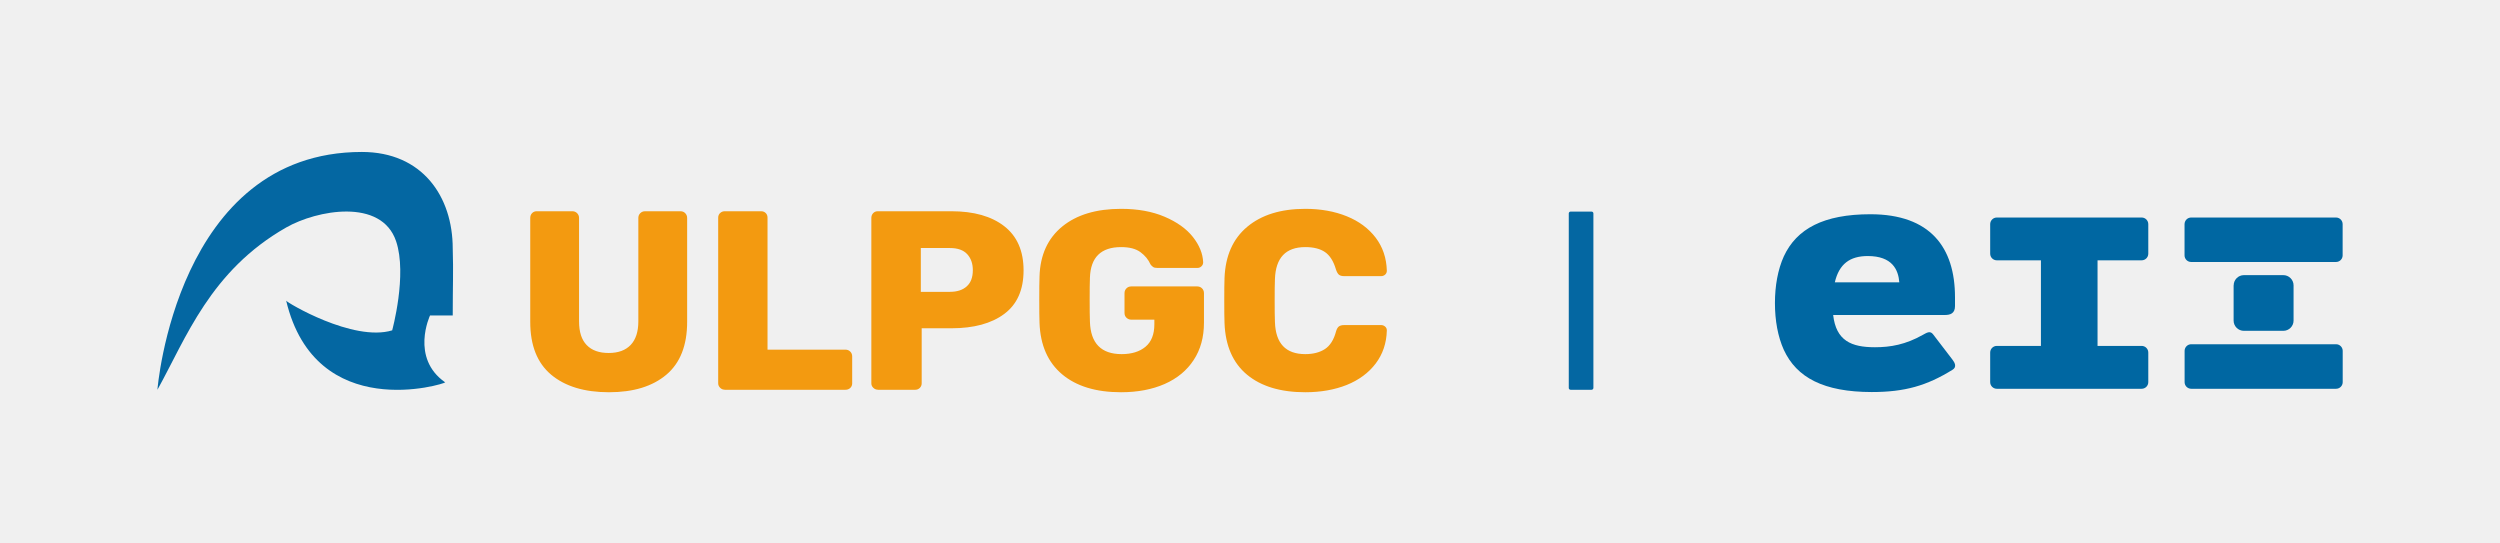
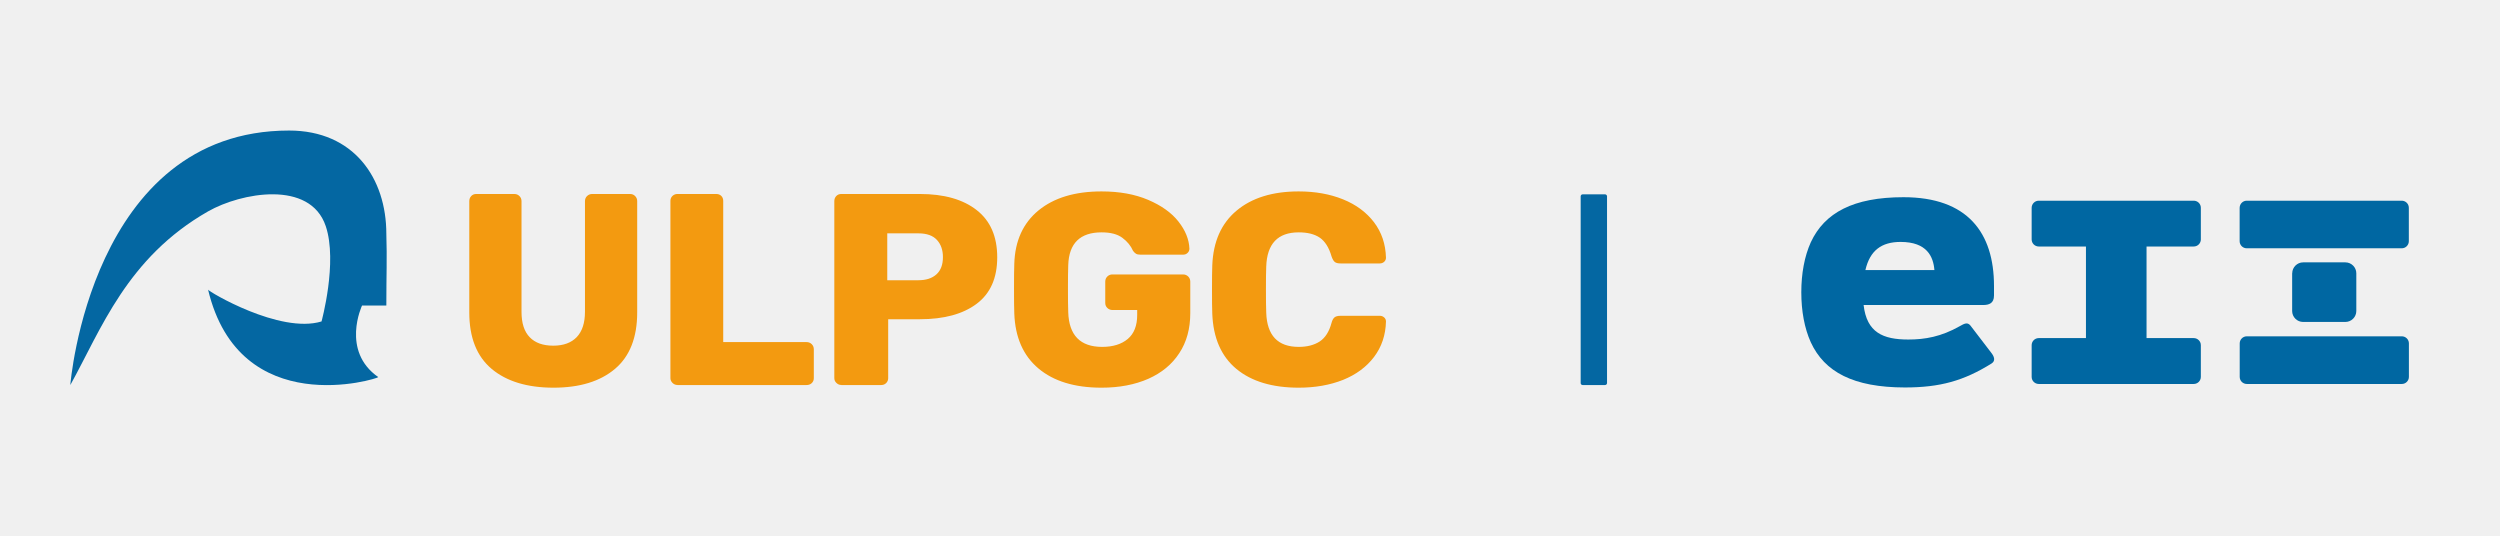
- <svg xmlns="http://www.w3.org/2000/svg" version="1.1" x="0px" y="0px" viewBox="0 0 374.45 81.24" style="enable-background:new 0 0 374.45 81.24;" xml:space="preserve">
-   <style type="text/css">
+ <svg xmlns="http://www.w3.org/2000/svg" version="1.1" x="0px" y="0px" viewBox="0 0 700 150" xml:space="preserve" id="svg89" width="700" height="150">
+   <defs id="defs93" />
+   <style type="text/css" id="style2">
	.st0{display:none;}
	.st1{display:inline;fill:none;stroke:#009FE3;stroke-width:0.216;stroke-miterlimit:22.926;}
	.st2{display:inline;fill-rule:evenodd;clip-rule:evenodd;fill:none;stroke:#009FE3;stroke-width:0.216;stroke-miterlimit:22.926;}
	.st3{display:inline;fill-rule:evenodd;clip-rule:evenodd;fill:none;stroke:#B2B2B2;stroke-width:0.216;stroke-miterlimit:22.926;}
	.st4{display:inline;fill:#DADADA;}
	.st5{display:inline;fill:none;stroke:#F59A00;stroke-width:0.216;stroke-miterlimit:22.926;}
	.st6{display:inline;fill:none;stroke:#EF7D00;stroke-width:0.216;stroke-miterlimit:22.926;}
	.st7{display:inline;}
	.st8{fill-rule:evenodd;clip-rule:evenodd;fill:#DADADA;}
	.st9{fill:none;stroke:#C6C6C6;stroke-width:0.216;stroke-miterlimit:22.926;}
	.st10{fill:none;stroke:#B2B2B2;stroke-width:0.216;stroke-miterlimit:22.926;}
	.st11{display:inline;fill:none;stroke:#C6C6C6;stroke-width:0.216;stroke-miterlimit:22.926;}
	.st12{display:inline;fill:none;stroke:#B2B2B2;stroke-width:0.216;stroke-miterlimit:22.926;}
	.st13{fill:#DADADA;}
	.st14{fill-rule:evenodd;clip-rule:evenodd;fill:#009640;}
	.st15{display:inline;fill-rule:evenodd;clip-rule:evenodd;fill:#DADADA;}
	
		.st16{display:inline;fill-rule:evenodd;clip-rule:evenodd;fill:none;stroke:#000000;stroke-width:0.217;stroke-miterlimit:22.926;}
	
		.st17{display:inline;fill-rule:evenodd;clip-rule:evenodd;fill:none;stroke:#C6C6C6;stroke-width:0.216;stroke-miterlimit:22.926;}
	
		.st18{display:inline;fill-rule:evenodd;clip-rule:evenodd;fill:none;stroke:#E30613;stroke-width:0.216;stroke-miterlimit:22.926;}
	.st19{display:inline;fill-rule:evenodd;clip-rule:evenodd;fill:#009640;}
	.st20{display:inline;fill:none;stroke:#EF7D00;stroke-width:0.217;stroke-miterlimit:22.926;}
	.st21{fill:#B3B1B1;}
	.st22{fill:none;stroke:#B3B1B1;stroke-width:0.216;stroke-miterlimit:22.926;}
	.st23{display:inline;fill:none;}
	.st24{display:inline;fill:none;stroke:#020203;stroke-width:0.216;stroke-miterlimit:22.926;}
	.st25{display:inline;fill:none;stroke:#289BD3;stroke-width:0.216;stroke-miterlimit:22.926;}
	.st26{display:inline;fill:none;stroke:#F39A10;stroke-width:0.216;stroke-miterlimit:22.926;}
	.st27{display:inline;fill:#B3B1B1;}
	.st28{display:inline;fill:none;stroke:#B3B1B1;stroke-width:0.216;stroke-miterlimit:22.926;}
	.st29{display:inline;fill:none;stroke:#E30613;stroke-width:0.216;stroke-miterlimit:22.926;}
	.st30{display:inline;fill:none;stroke:#E30613;stroke-width:0.217;stroke-miterlimit:22.926;}
	.st31{display:inline;fill:none;stroke:#C6C6C6;stroke-width:0.217;stroke-miterlimit:22.926;}
	.st32{fill-rule:evenodd;clip-rule:evenodd;fill:none;stroke:#009FE3;stroke-width:0.216;stroke-miterlimit:22.926;}
	.st33{fill-rule:evenodd;clip-rule:evenodd;fill:none;stroke:#B2B2B2;stroke-width:0.216;stroke-miterlimit:22.926;}
	.st34{fill:none;stroke:#E30613;stroke-width:0.217;stroke-miterlimit:22.926;}
	.st35{fill:none;stroke:#C6C6C6;stroke-width:0.217;stroke-miterlimit:22.926;}
	.st36{fill:#0067A2;}
	.st37{fill:#0467A2;}
	.st38{fill:#F39A10;}
	.st39{fill:#F59A00;}
	.st40{fill-rule:evenodd;clip-rule:evenodd;fill:#0067A2;}
	.st41{fill-rule:evenodd;clip-rule:evenodd;fill:#F59A00;}
	.st42{fill:#FFFFFF;}
	.st43{fill-rule:evenodd;clip-rule:evenodd;fill:#FFFFFF;}
</style>
  <g id="Capa_1" class="st0">
-     <g class="st7">
-       <path class="st21" d="M235.6,40.75c0,3.66-0.88,6.52-2.63,8.6s-4.39,3.11-7.9,3.11h-15.58c-0.28,0-0.52-0.1-0.71-0.29    c-0.19-0.19-0.29-0.43-0.29-0.72v-5.29c0-0.28,0.09-0.52,0.29-0.72c0.19-0.19,0.43-0.29,0.71-0.29h15.5    c1.55,0,2.73-0.38,3.53-1.15c0.8-0.77,1.2-1.86,1.2-3.29c0-1.43-0.4-2.52-1.18-3.29c-0.79-0.77-1.97-1.15-3.55-1.15h-15.5    c-0.28,0-0.52-0.1-0.71-0.29c-0.19-0.19-0.29-0.43-0.29-0.72v-5.33c0-0.29,0.09-0.52,0.29-0.7c0.19-0.18,0.43-0.27,0.71-0.27    h15.58c3.51,0,6.15,1.04,7.9,3.13C234.72,34.18,235.6,37.06,235.6,40.75" />
-       <line class="st22" x1="208.51" y1="0.2" x2="208.51" y2="81.22" />
-       <line class="st22" x1="235.66" y1="0.2" x2="235.66" y2="81.22" />
+     <g class="st7" id="g10">
+       <path class="st21" d="m 235.6,40.75 c 0,3.66 -0.88,6.52 -2.63,8.6 -1.75,2.08 -4.39,3.11 -7.9,3.11 h -15.58 c -0.28,0 -0.52,-0.1 -0.71,-0.29 -0.19,-0.19 -0.29,-0.43 -0.29,-0.72 v -5.29 c 0,-0.28 0.09,-0.52 0.29,-0.72 0.19,-0.19 0.43,-0.29 0.71,-0.29 h 15.5 c 1.55,0 2.73,-0.38 3.53,-1.15 0.8,-0.77 1.2,-1.86 1.2,-3.29 0,-1.43 -0.4,-2.52 -1.18,-3.29 -0.79,-0.77 -1.97,-1.15 -3.55,-1.15 h -15.5 c -0.28,0 -0.52,-0.1 -0.71,-0.29 -0.19,-0.19 -0.29,-0.43 -0.29,-0.72 v -5.33 c 0,-0.29 0.09,-0.52 0.29,-0.7 0.19,-0.18 0.43,-0.27 0.71,-0.27 h 15.58 c 3.51,0 6.15,1.04 7.9,3.13 1.75,2.09 2.63,4.97 2.63,8.66" id="path4" />
+       <line class="st22" x1="208.51" y1="0.2" x2="208.51" y2="81.22" id="line6" />
+       <line class="st22" x1="235.66" y1="0.2" x2="235.66" y2="81.22" id="line8" />
    </g>
-     <rect x="0.38" class="st23" width="705.84" height="81.13" />
-     <rect x="0.38" class="st24" width="705.76" height="81.13" />
-     <line class="st25" x1="0.45" y1="58.43" x2="706.14" y2="58.43" />
-     <line class="st26" x1="0.43" y1="0.1" x2="405.13" y2="0.1" />
-     <path class="st27" d="M67.85,42.11c0-1.45,0.38-2.57,1.12-3.37c0.75-0.8,1.89-1.2,3.41-1.2h6.63c0.12,0,0.22,0.04,0.29,0.1   c0.08,0.07,0.11,0.16,0.11,0.28v1.47c0,0.12-0.04,0.21-0.11,0.29c-0.08,0.07-0.17,0.11-0.29,0.11h-6.63c-0.86,0-1.5,0.2-1.94,0.6   c-0.43,0.4-0.65,0.97-0.65,1.7c0,0.74,0.22,1.3,0.65,1.7c0.43,0.4,1.08,0.6,1.94,0.6h6.63c0.12,0,0.22,0.04,0.29,0.11   c0.08,0.08,0.11,0.17,0.11,0.29v1.47c0,0.12-0.04,0.21-0.11,0.28c-0.08,0.07-0.17,0.1-0.29,0.1h-6.63c-1.52,0-2.66-0.4-3.41-1.19   C68.23,44.66,67.85,43.55,67.85,42.11" />
-     <path class="st27" d="M57.72,11.41c-1.48,0-2.62-0.37-3.44-1.1c-0.82-0.74-1.22-1.85-1.22-3.34V0.46c0-0.12,0.04-0.21,0.11-0.29   c0.07-0.07,0.17-0.11,0.28-0.11h1.5c0.12,0,0.22,0.04,0.29,0.11c0.08,0.08,0.12,0.17,0.12,0.29v6.51c0,0.84,0.2,1.48,0.61,1.9   c0.41,0.43,0.99,0.64,1.74,0.64c0.75,0,1.33-0.21,1.74-0.64c0.41-0.43,0.61-1.06,0.61-1.9V0.46c0-0.12,0.04-0.21,0.11-0.29   c0.08-0.07,0.17-0.11,0.29-0.11h1.5c0.12,0,0.21,0.04,0.28,0.11c0.07,0.08,0.11,0.17,0.11,0.29v6.51c0,1.49-0.4,2.61-1.21,3.34   C60.33,11.04,59.19,11.41,57.72,11.41" />
-     <path class="st27" d="M57.69,11.41c1.48,0,2.62,0.37,3.44,1.1c0.82,0.74,1.22,1.85,1.22,3.34v6.51c0,0.12-0.03,0.21-0.11,0.29   c-0.07,0.07-0.17,0.11-0.28,0.11h-1.5c-0.12,0-0.22-0.04-0.29-0.11c-0.08-0.08-0.11-0.17-0.11-0.29v-6.51c0-0.84-0.2-1.48-0.61-1.9   c-0.41-0.43-0.99-0.64-1.74-0.64s-1.33,0.21-1.74,0.64c-0.41,0.43-0.61,1.06-0.61,1.9v6.51c0,0.12-0.04,0.21-0.11,0.29   c-0.08,0.07-0.17,0.11-0.29,0.11h-1.5c-0.12,0-0.22-0.04-0.29-0.11c-0.07-0.08-0.11-0.17-0.11-0.29v-6.51   c0-1.49,0.4-2.61,1.21-3.34C55.09,11.78,56.23,11.41,57.69,11.41" />
-     <line class="st28" x1="79.38" y1="0.06" x2="79.38" y2="81.08" />
-     <path class="st27" d="M12,42.11c0-1.45,0.37-2.57,1.12-3.37c0.75-0.8,1.89-1.2,3.41-1.2h6.63c0.12,0,0.22,0.04,0.29,0.1   c0.08,0.07,0.11,0.16,0.11,0.28v1.47c0,0.12-0.04,0.21-0.11,0.29c-0.07,0.07-0.17,0.11-0.29,0.11h-6.63c-0.86,0-1.51,0.2-1.94,0.6   c-0.44,0.4-0.65,0.97-0.65,1.7c0,0.74,0.22,1.3,0.65,1.7c0.43,0.4,1.08,0.6,1.94,0.6h6.63c0.12,0,0.22,0.04,0.29,0.11   c0.08,0.08,0.11,0.17,0.11,0.29v1.47c0,0.12-0.04,0.21-0.11,0.28c-0.07,0.07-0.17,0.1-0.29,0.1h-6.63c-1.52,0-2.66-0.4-3.41-1.19   C12.38,44.66,12,43.55,12,42.11" />
-     <path class="st27" d="M12.01,42.11c0-1.45-0.38-2.57-1.12-3.37c-0.75-0.8-1.89-1.2-3.41-1.2H0.84c-0.12,0-0.22,0.04-0.29,0.1   c-0.08,0.07-0.11,0.16-0.11,0.28v1.47c0,0.12,0.04,0.21,0.11,0.29c0.08,0.07,0.17,0.11,0.29,0.11h6.63c0.86,0,1.51,0.2,1.94,0.6   c0.43,0.4,0.65,0.97,0.65,1.7c0,0.74-0.22,1.3-0.65,1.7c-0.43,0.4-1.08,0.6-1.94,0.6H0.84c-0.12,0-0.22,0.04-0.29,0.11   c-0.08,0.08-0.11,0.17-0.11,0.29v1.47c0,0.12,0.04,0.21,0.11,0.28c0.08,0.07,0.17,0.1,0.29,0.1h6.63c1.52,0,2.66-0.4,3.41-1.19   C11.63,44.66,12.01,43.55,12.01,42.11" />
-     <path class="st27" d="M57.72,69.73c-1.48,0-2.62,0.37-3.44,1.1c-0.82,0.74-1.22,1.85-1.22,3.34v6.51c0,0.12,0.04,0.21,0.11,0.29   c0.07,0.07,0.17,0.11,0.28,0.11h1.5c0.12,0,0.22-0.04,0.29-0.11c0.08-0.08,0.12-0.17,0.12-0.29v-6.51c0-0.84,0.2-1.48,0.61-1.9   c0.41-0.43,0.99-0.64,1.74-0.64c0.75,0,1.33,0.21,1.74,0.64c0.41,0.43,0.61,1.06,0.61,1.9v6.51c0,0.12,0.04,0.21,0.11,0.29   c0.08,0.07,0.17,0.11,0.29,0.11h1.5c0.12,0,0.21-0.04,0.28-0.11c0.07-0.08,0.11-0.17,0.11-0.29v-6.51c0-1.49-0.4-2.61-1.21-3.34   C60.33,70.1,59.19,69.73,57.72,69.73" />
-     <path class="st27" d="M57.69,69.73c1.48,0,2.62-0.37,3.44-1.1c0.82-0.74,1.22-1.85,1.22-3.34v-6.51c0-0.12-0.03-0.21-0.11-0.29   c-0.07-0.07-0.17-0.11-0.28-0.11h-1.5c-0.12,0-0.22,0.04-0.29,0.11c-0.08,0.08-0.11,0.17-0.11,0.29v6.51c0,0.84-0.2,1.48-0.61,1.9   c-0.41,0.43-0.99,0.64-1.74,0.64s-1.33-0.21-1.74-0.64c-0.41-0.43-0.61-1.06-0.61-1.9v-6.51c0-0.12-0.04-0.21-0.11-0.29   c-0.08-0.07-0.17-0.11-0.29-0.11h-1.5c-0.12,0-0.22,0.04-0.29,0.11c-0.07,0.08-0.11,0.17-0.11,0.29v6.51c0,1.49,0.4,2.61,1.21,3.34   C55.09,69.36,56.23,69.73,57.69,69.73" />
-     <line class="st25" x1="0.45" y1="22.8" x2="706.14" y2="22.8" />
-     <line class="st25" x1="-0.43" y1="42.36" x2="705.25" y2="42.36" />
-     <line class="st25" x1="0.01" y1="47.73" x2="705.7" y2="47.73" />
-     <line class="st26" x1="0.45" y1="31.73" x2="706.14" y2="31.73" />
-     <g class="st7">
-       <line class="st22" x1="350.83" y1="0.16" x2="350.83" y2="81.18" />
-       <path class="st22" d="M362.45,0.22v81.02 M374.02,0.22v81.02" />
-       <path class="st21" d="M362.45,43.1c0-1.45,0.38-2.57,1.12-3.37c0.75-0.8,1.88-1.2,3.4-1.2h6.63c0.12,0,0.22,0.04,0.29,0.1    c0.08,0.07,0.11,0.16,0.11,0.28v1.47c0,0.12-0.04,0.21-0.11,0.29c-0.08,0.07-0.17,0.11-0.29,0.11h-6.63c-0.86,0-1.51,0.2-1.94,0.6    c-0.44,0.4-0.65,0.97-0.65,1.7c0,0.74,0.22,1.3,0.65,1.7c0.43,0.4,1.08,0.6,1.94,0.6h6.63c0.12,0,0.22,0.04,0.29,0.11    c0.08,0.08,0.11,0.17,0.11,0.29v1.47c0,0.12-0.04,0.21-0.11,0.28c-0.08,0.07-0.17,0.1-0.29,0.1h-6.63c-1.52,0-2.65-0.4-3.4-1.19    C362.82,45.65,362.45,44.54,362.45,43.1" />
-       <path class="st21" d="M362.41,43.08c0-1.45-0.38-2.57-1.12-3.37c-0.75-0.8-1.88-1.2-3.4-1.2h-6.63c-0.12,0-0.22,0.04-0.29,0.1    c-0.08,0.07-0.11,0.16-0.11,0.28v1.47c0,0.12,0.04,0.21,0.11,0.29c0.08,0.07,0.17,0.11,0.29,0.11h6.63c0.86,0,1.51,0.2,1.94,0.6    c0.44,0.4,0.65,0.97,0.65,1.7c0,0.74-0.22,1.3-0.65,1.7c-0.43,0.4-1.08,0.6-1.94,0.6h-6.63c-0.12,0-0.22,0.04-0.29,0.11    c-0.08,0.08-0.11,0.17-0.11,0.29v1.47c0,0.12,0.04,0.21,0.11,0.28c0.08,0.07,0.17,0.1,0.29,0.1h6.63c1.52,0,2.65-0.4,3.4-1.19    C362.03,45.64,362.41,44.52,362.41,43.08" />
+     <rect x="0.38" class="st23" width="705.84" height="81.13" id="rect12" y="0" />
+     <rect x="0.38" class="st24" width="705.76" height="81.13" id="rect14" y="0" />
+     <line class="st25" x1="0.45" y1="58.43" x2="706.14" y2="58.43" id="line16" />
+     <line class="st26" x1="0.43" y1="0.1" x2="405.13" y2="0.1" id="line18" />
+     <path class="st27" d="m 67.85,42.11 c 0,-1.45 0.38,-2.57 1.12,-3.37 0.75,-0.8 1.89,-1.2 3.41,-1.2 h 6.63 c 0.12,0 0.22,0.04 0.29,0.1 0.08,0.07 0.11,0.16 0.11,0.28 v 1.47 c 0,0.12 -0.04,0.21 -0.11,0.29 -0.08,0.07 -0.17,0.11 -0.29,0.11 h -6.63 c -0.86,0 -1.5,0.2 -1.94,0.6 -0.43,0.4 -0.65,0.97 -0.65,1.7 0,0.74 0.22,1.3 0.65,1.7 0.43,0.4 1.08,0.6 1.94,0.6 h 6.63 c 0.12,0 0.22,0.04 0.29,0.11 0.08,0.08 0.11,0.17 0.11,0.29 v 1.47 c 0,0.12 -0.04,0.21 -0.11,0.28 -0.08,0.07 -0.17,0.1 -0.29,0.1 h -6.63 c -1.52,0 -2.66,-0.4 -3.41,-1.19 -0.74,-0.79 -1.12,-1.9 -1.12,-3.34" id="path20" />
+     <path class="st27" d="m 57.72,11.41 c -1.48,0 -2.62,-0.37 -3.44,-1.1 C 53.46,9.57 53.06,8.46 53.06,6.97 V 0.46 c 0,-0.12 0.04,-0.21 0.11,-0.29 0.07,-0.07 0.17,-0.11 0.28,-0.11 h 1.5 c 0.12,0 0.22,0.04 0.29,0.11 0.08,0.08 0.12,0.17 0.12,0.29 v 6.51 c 0,0.84 0.2,1.48 0.61,1.9 0.41,0.43 0.99,0.64 1.74,0.64 0.75,0 1.33,-0.21 1.74,-0.64 0.41,-0.43 0.61,-1.06 0.61,-1.9 V 0.46 c 0,-0.12 0.04,-0.21 0.11,-0.29 0.08,-0.07 0.17,-0.11 0.29,-0.11 h 1.5 c 0.12,0 0.21,0.04 0.28,0.11 0.07,0.08 0.11,0.17 0.11,0.29 v 6.51 c 0,1.49 -0.4,2.61 -1.21,3.34 -0.81,0.73 -1.95,1.1 -3.42,1.1" id="path22" />
+     <path class="st27" d="m 57.69,11.41 c 1.48,0 2.62,0.37 3.44,1.1 0.82,0.74 1.22,1.85 1.22,3.34 v 6.51 c 0,0.12 -0.03,0.21 -0.11,0.29 -0.07,0.07 -0.17,0.11 -0.28,0.11 h -1.5 c -0.12,0 -0.22,-0.04 -0.29,-0.11 -0.08,-0.08 -0.11,-0.17 -0.11,-0.29 v -6.51 c 0,-0.84 -0.2,-1.48 -0.61,-1.9 -0.41,-0.43 -0.99,-0.64 -1.74,-0.64 -0.75,0 -1.33,0.21 -1.74,0.64 -0.41,0.43 -0.61,1.06 -0.61,1.9 v 6.51 c 0,0.12 -0.04,0.21 -0.11,0.29 -0.08,0.07 -0.17,0.11 -0.29,0.11 h -1.5 c -0.12,0 -0.22,-0.04 -0.29,-0.11 -0.07,-0.08 -0.11,-0.17 -0.11,-0.29 v -6.51 c 0,-1.49 0.4,-2.61 1.21,-3.34 0.82,-0.73 1.96,-1.1 3.42,-1.1" id="path24" />
+     <line class="st28" x1="79.38" y1="0.06" x2="79.38" y2="81.08" id="line26" />
+     <path class="st27" d="m 12,42.11 c 0,-1.45 0.37,-2.57 1.12,-3.37 0.75,-0.8 1.89,-1.2 3.41,-1.2 h 6.63 c 0.12,0 0.22,0.04 0.29,0.1 0.08,0.07 0.11,0.16 0.11,0.28 v 1.47 c 0,0.12 -0.04,0.21 -0.11,0.29 -0.07,0.07 -0.17,0.11 -0.29,0.11 h -6.63 c -0.86,0 -1.51,0.2 -1.94,0.6 -0.44,0.4 -0.65,0.97 -0.65,1.7 0,0.74 0.22,1.3 0.65,1.7 0.43,0.4 1.08,0.6 1.94,0.6 h 6.63 c 0.12,0 0.22,0.04 0.29,0.11 0.08,0.08 0.11,0.17 0.11,0.29 v 1.47 c 0,0.12 -0.04,0.21 -0.11,0.28 -0.07,0.07 -0.17,0.1 -0.29,0.1 h -6.63 c -1.52,0 -2.66,-0.4 -3.41,-1.19 C 12.38,44.66 12,43.55 12,42.11" id="path28" />
+     <path class="st27" d="m 12.01,42.11 c 0,-1.45 -0.38,-2.57 -1.12,-3.37 C 10.14,37.94 9,37.54 7.48,37.54 H 0.84 c -0.12,0 -0.22,0.04 -0.29,0.1 -0.08,0.07 -0.11,0.16 -0.11,0.28 v 1.47 c 0,0.12 0.04,0.21 0.11,0.29 0.08,0.07 0.17,0.11 0.29,0.11 h 6.63 c 0.86,0 1.51,0.2 1.94,0.6 0.43,0.4 0.65,0.97 0.65,1.7 0,0.74 -0.22,1.3 -0.65,1.7 -0.43,0.4 -1.08,0.6 -1.94,0.6 H 0.84 c -0.12,0 -0.22,0.04 -0.29,0.11 -0.08,0.08 -0.11,0.17 -0.11,0.29 v 1.47 c 0,0.12 0.04,0.21 0.11,0.28 0.08,0.07 0.17,0.1 0.29,0.1 h 6.63 c 1.52,0 2.66,-0.4 3.41,-1.19 0.75,-0.79 1.13,-1.9 1.13,-3.34" id="path30" />
+     <path class="st27" d="m 57.72,69.73 c -1.48,0 -2.62,0.37 -3.44,1.1 -0.82,0.74 -1.22,1.85 -1.22,3.34 v 6.51 c 0,0.12 0.04,0.21 0.11,0.29 0.07,0.07 0.17,0.11 0.28,0.11 h 1.5 c 0.12,0 0.22,-0.04 0.29,-0.11 0.08,-0.08 0.12,-0.17 0.12,-0.29 v -6.51 c 0,-0.84 0.2,-1.48 0.61,-1.9 0.41,-0.43 0.99,-0.64 1.74,-0.64 0.75,0 1.33,0.21 1.74,0.64 0.41,0.43 0.61,1.06 0.61,1.9 v 6.51 c 0,0.12 0.04,0.21 0.11,0.29 0.08,0.07 0.17,0.11 0.29,0.11 h 1.5 c 0.12,0 0.21,-0.04 0.28,-0.11 0.07,-0.08 0.11,-0.17 0.11,-0.29 v -6.51 c 0,-1.49 -0.4,-2.61 -1.21,-3.34 -0.81,-0.73 -1.95,-1.1 -3.42,-1.1" id="path32" />
+     <path class="st27" d="m 57.69,69.73 c 1.48,0 2.62,-0.37 3.44,-1.1 0.82,-0.74 1.22,-1.85 1.22,-3.34 v -6.51 c 0,-0.12 -0.03,-0.21 -0.11,-0.29 -0.07,-0.07 -0.17,-0.11 -0.28,-0.11 h -1.5 c -0.12,0 -0.22,0.04 -0.29,0.11 -0.08,0.08 -0.11,0.17 -0.11,0.29 v 6.51 c 0,0.84 -0.2,1.48 -0.61,1.9 -0.41,0.43 -0.99,0.64 -1.74,0.64 -0.75,0 -1.33,-0.21 -1.74,-0.64 -0.41,-0.43 -0.61,-1.06 -0.61,-1.9 v -6.51 c 0,-0.12 -0.04,-0.21 -0.11,-0.29 -0.08,-0.07 -0.17,-0.11 -0.29,-0.11 h -1.5 c -0.12,0 -0.22,0.04 -0.29,0.11 -0.07,0.08 -0.11,0.17 -0.11,0.29 v 6.51 c 0,1.49 0.4,2.61 1.21,3.34 0.82,0.73 1.96,1.1 3.42,1.1" id="path34" />
+     <line class="st25" x1="0.45" y1="22.8" x2="706.14" y2="22.8" id="line36" />
+     <line class="st25" x1="-0.43" y1="42.36" x2="705.25" y2="42.36" id="line38" />
+     <line class="st25" x1="0.01" y1="47.73" x2="705.7" y2="47.73" id="line40" />
+     <line class="st26" x1="0.45" y1="31.73" x2="706.14" y2="31.73" id="line42" />
+     <g class="st7" id="g52">
+       <line class="st22" x1="350.83" y1="0.16" x2="350.83" y2="81.18" id="line44" />
+       <path class="st22" d="M 362.45,0.22 V 81.24 M 374.02,0.22 v 81.02" id="path46" />
+       <path class="st21" d="m 362.45,43.1 c 0,-1.45 0.38,-2.57 1.12,-3.37 0.75,-0.8 1.88,-1.2 3.4,-1.2 h 6.63 c 0.12,0 0.22,0.04 0.29,0.1 0.08,0.07 0.11,0.16 0.11,0.28 v 1.47 c 0,0.12 -0.04,0.21 -0.11,0.29 -0.08,0.07 -0.17,0.11 -0.29,0.11 h -6.63 c -0.86,0 -1.51,0.2 -1.94,0.6 -0.44,0.4 -0.65,0.97 -0.65,1.7 0,0.74 0.22,1.3 0.65,1.7 0.43,0.4 1.08,0.6 1.94,0.6 h 6.63 c 0.12,0 0.22,0.04 0.29,0.11 0.08,0.08 0.11,0.17 0.11,0.29 v 1.47 c 0,0.12 -0.04,0.21 -0.11,0.28 -0.08,0.07 -0.17,0.1 -0.29,0.1 h -6.63 c -1.52,0 -2.65,-0.4 -3.4,-1.19 -0.75,-0.79 -1.12,-1.9 -1.12,-3.34" id="path48" />
+       <path class="st21" d="m 362.41,43.08 c 0,-1.45 -0.38,-2.57 -1.12,-3.37 -0.75,-0.8 -1.88,-1.2 -3.4,-1.2 h -6.63 c -0.12,0 -0.22,0.04 -0.29,0.1 -0.08,0.07 -0.11,0.16 -0.11,0.28 v 1.47 c 0,0.12 0.04,0.21 0.11,0.29 0.08,0.07 0.17,0.11 0.29,0.11 h 6.63 c 0.86,0 1.51,0.2 1.94,0.6 0.44,0.4 0.65,0.97 0.65,1.7 0,0.74 -0.22,1.3 -0.65,1.7 -0.43,0.4 -1.08,0.6 -1.94,0.6 h -6.63 c -0.12,0 -0.22,0.04 -0.29,0.11 -0.08,0.08 -0.11,0.17 -0.11,0.29 v 1.47 c 0,0.12 0.04,0.21 0.11,0.28 0.08,0.07 0.17,0.1 0.29,0.1 h 6.63 c 1.52,0 2.65,-0.4 3.4,-1.19 0.74,-0.78 1.12,-1.9 1.12,-3.34" id="path50" />
    </g>
-     <g class="st7">
-       <path class="st21" d="M265.78,40.77c0,3.66-0.88,6.52-2.63,8.6s-4.39,3.11-7.9,3.11h-15.58c-0.28,0-0.52-0.1-0.71-0.29    c-0.19-0.19-0.29-0.43-0.29-0.72v-5.29c0-0.28,0.09-0.52,0.29-0.72c0.19-0.19,0.43-0.29,0.71-0.29h15.5    c1.55,0,2.73-0.38,3.53-1.15c0.8-0.77,1.2-1.86,1.2-3.29c0-1.43-0.4-2.52-1.18-3.29c-0.79-0.77-1.97-1.15-3.55-1.15h-15.5    c-0.28,0-0.52-0.1-0.71-0.29c-0.19-0.19-0.29-0.43-0.29-0.72v-5.33c0-0.29,0.09-0.52,0.29-0.7c0.19-0.18,0.43-0.27,0.71-0.27    h15.58c3.51,0,6.15,1.04,7.9,3.13C264.9,34.21,265.78,37.09,265.78,40.77" />
-       <line class="st22" x1="238.68" y1="0.23" x2="238.68" y2="81.24" />
-       <line class="st22" x1="265.83" y1="0.23" x2="265.83" y2="81.24" />
+     <g class="st7" id="g60">
+       <path class="st21" d="m 265.78,40.77 c 0,3.66 -0.88,6.52 -2.63,8.6 -1.75,2.08 -4.39,3.11 -7.9,3.11 h -15.58 c -0.28,0 -0.52,-0.1 -0.71,-0.29 -0.19,-0.19 -0.29,-0.43 -0.29,-0.72 v -5.29 c 0,-0.28 0.09,-0.52 0.29,-0.72 0.19,-0.19 0.43,-0.29 0.71,-0.29 h 15.5 c 1.55,0 2.73,-0.38 3.53,-1.15 0.8,-0.77 1.2,-1.86 1.2,-3.29 0,-1.43 -0.4,-2.52 -1.18,-3.29 -0.79,-0.77 -1.97,-1.15 -3.55,-1.15 h -15.5 c -0.28,0 -0.52,-0.1 -0.71,-0.29 -0.19,-0.19 -0.29,-0.43 -0.29,-0.72 v -5.33 c 0,-0.29 0.09,-0.52 0.29,-0.7 0.19,-0.18 0.43,-0.27 0.71,-0.27 h 15.58 c 3.51,0 6.15,1.04 7.9,3.13 1.75,2.1 2.63,4.98 2.63,8.66" id="path54" />
+       <line class="st22" x1="238.68" y1="0.23" x2="238.68" y2="81.24" id="line56" />
+       <line class="st22" x1="265.83" y1="0.23" x2="265.83" y2="81.24" id="line58" />
    </g>
-     <line class="st26" x1="131.38" y1="0.1" x2="536.08" y2="0.1" />
-     <line class="st6" x1="242.54" y1="0.01" x2="396.06" y2="-0.06" />
-     <line class="st6" x1="130.9" y1="0.07" x2="205" y2="0.34" />
+     <line class="st26" x1="131.38" y1="0.1" x2="536.08" y2="0.1" id="line62" />
+     <line class="st6" x1="242.54" y1="0.01" x2="396.06" y2="-0.06" id="line64" />
+     <line class="st6" x1="130.9" y1="0.07" x2="205" y2="0.34" id="line66" />
  </g>
  <g id="Capa_5">
</g>
-   <g id="Capa_2">
-     <path class="st37" d="M54.2,22.76c9.07,0,13.61,6.68,13.61,14.47c0.11,3.55,0,5.58,0,10.02h-3.4c0,0-2.99,6.35,2.27,10.02   c0,0.22-19.4,6.28-23.82-12.24c0,0.22,10.03,6.23,15.88,4.45c0,0,2.28-8.31,0.59-13.34c-2.19-6.51-11.88-4.68-16.46-2.07   c-11.38,6.49-14.99,16.56-19.29,24.31C23.57,58.38,26.4,22.76,54.2,22.76" />
-     <path class="st38" d="M195.51,58.75c-3.71,0-6.62-0.88-8.73-2.63s-3.24-4.33-3.37-7.71c-0.03-0.69-0.04-1.81-0.04-3.36   c0-1.58,0.01-2.72,0.04-3.43c0.13-3.31,1.26-5.86,3.4-7.65c2.14-1.79,5.04-2.69,8.69-2.69c2.31,0,4.38,0.37,6.21,1.11   c1.83,0.74,3.27,1.81,4.34,3.21c1.06,1.4,1.62,3.05,1.67,4.96c0,0.23-0.09,0.42-0.25,0.57c-0.17,0.15-0.37,0.23-0.6,0.23h-5.52   c-0.36,0-0.63-0.07-0.8-0.21c-0.17-0.14-0.32-0.4-0.45-0.78c-0.36-1.25-0.92-2.12-1.65-2.62c-0.74-0.5-1.72-0.74-2.94-0.74   c-2.93,0-4.45,1.6-4.55,4.81c-0.03,0.69-0.04,1.74-0.04,3.17c0,1.42,0.01,2.51,0.04,3.24c0.1,3.21,1.62,4.81,4.55,4.81   c1.19,0,2.17-0.26,2.94-0.76c0.77-0.51,1.32-1.37,1.65-2.6c0.1-0.38,0.25-0.64,0.43-0.78c0.18-0.14,0.45-0.21,0.82-0.21h5.52   c0.23,0,0.43,0.08,0.6,0.23c0.17,0.15,0.25,0.34,0.25,0.57c-0.05,1.91-0.61,3.56-1.67,4.96c-1.06,1.4-2.51,2.47-4.34,3.21   C199.89,58.38,197.82,58.75,195.51,58.75 M167.91,58.75c-3.76,0-6.7-0.9-8.83-2.69c-2.13-1.79-3.26-4.36-3.38-7.69   c-0.03-0.71-0.04-1.87-0.04-3.47c0-1.6,0.01-2.77,0.04-3.51c0.1-3.21,1.24-5.69,3.4-7.46c2.17-1.77,5.1-2.65,8.81-2.65   c2.49,0,4.66,0.39,6.52,1.18c1.85,0.79,3.27,1.8,4.24,3.03c0.97,1.23,1.49,2.5,1.54,3.8c0,0.23-0.08,0.43-0.25,0.59   c-0.17,0.17-0.37,0.25-0.6,0.25h-6.03c-0.26,0-0.46-0.04-0.6-0.13c-0.14-0.09-0.28-0.22-0.41-0.4c-0.31-0.71-0.81-1.32-1.5-1.83   c-0.69-0.51-1.65-0.76-2.9-0.76c-3.01,0-4.57,1.53-4.67,4.58c-0.03,0.71-0.04,1.81-0.04,3.28c0,1.48,0.01,2.58,0.04,3.32   c0.1,3.23,1.69,4.85,4.75,4.85c1.5,0,2.7-0.37,3.58-1.11c0.88-0.74,1.32-1.86,1.32-3.36v-0.69h-3.46c-0.28,0-0.52-0.1-0.72-0.29   c-0.2-0.19-0.29-0.43-0.29-0.71V43.9c0-0.28,0.1-0.52,0.29-0.71c0.19-0.19,0.43-0.29,0.72-0.29h9.88c0.28,0,0.53,0.1,0.72,0.29   c0.19,0.19,0.29,0.43,0.29,0.71v4.43c0,2.16-0.51,4.03-1.54,5.59c-1.02,1.57-2.47,2.76-4.34,3.59   C172.58,58.33,170.4,58.75,167.91,58.75 M142.29,43.71c1.06,0,1.9-0.27,2.51-0.82c0.61-0.55,0.91-1.35,0.91-2.42   c0-0.99-0.28-1.79-0.84-2.4c-0.56-0.61-1.42-0.92-2.59-0.92h-4.36v6.57H142.29z M131.48,58.37c-0.26,0-0.49-0.1-0.68-0.29   c-0.2-0.19-0.29-0.41-0.29-0.67V32.64c0-0.28,0.09-0.52,0.27-0.71c0.18-0.19,0.41-0.29,0.7-0.29h11.01c3.37,0,6.02,0.75,7.94,2.25   c1.92,1.5,2.88,3.7,2.88,6.61s-0.96,5.07-2.88,6.51c-1.92,1.44-4.57,2.16-7.94,2.16h-4.44v8.25c0,0.25-0.09,0.48-0.27,0.67   c-0.18,0.19-0.42,0.29-0.7,0.29H131.48z M108.54,58.37c-0.26,0-0.49-0.1-0.68-0.29c-0.19-0.19-0.29-0.41-0.29-0.67V32.6   c0-0.28,0.1-0.51,0.29-0.69c0.2-0.18,0.42-0.27,0.68-0.27h5.45c0.29,0,0.52,0.09,0.7,0.27c0.18,0.18,0.27,0.41,0.27,0.69v19.77   h11.67c0.29,0,0.53,0.1,0.72,0.29c0.19,0.19,0.29,0.43,0.29,0.71v4.05c0,0.28-0.1,0.51-0.29,0.69c-0.19,0.18-0.43,0.27-0.72,0.27   H108.54z M91.21,58.75c-3.68,0-6.57-0.88-8.66-2.63c-2.09-1.76-3.13-4.39-3.13-7.9V32.64c0-0.28,0.09-0.52,0.27-0.71   c0.18-0.19,0.41-0.29,0.7-0.29h5.33c0.28,0,0.52,0.09,0.72,0.29c0.19,0.19,0.29,0.43,0.29,0.71v15.5c0,1.58,0.38,2.76,1.15,3.55   c0.76,0.79,1.86,1.18,3.29,1.18c1.43,0,2.52-0.4,3.29-1.2c0.76-0.8,1.15-1.98,1.15-3.53v-15.5c0-0.28,0.1-0.52,0.29-0.71   c0.2-0.19,0.43-0.29,0.72-0.29h5.29c0.29,0,0.53,0.09,0.72,0.29c0.19,0.19,0.29,0.43,0.29,0.71v15.58c0,3.51-1.04,6.15-3.11,7.9   S94.87,58.75,91.21,58.75" />
-     <path class="st37" d="M235.25,58.38h3.13c0.16,0,0.28-0.13,0.28-0.28V31.97c0-0.16-0.13-0.28-0.28-0.28h-3.13   c-0.16,0-0.28,0.13-0.28,0.28v26.13C234.96,58.25,235.09,58.38,235.25,58.38z" />
-     <g>
-       <g>
-         <path class="st36" d="M267.18,52.4c-0.89-1.97-1.33-4.39-1.33-7c0-2.61,0.44-5.03,1.33-7c1.92-4.14,5.97-6.31,12.97-6.31     c8.98,0,12.67,4.98,12.67,12.43v1.33c0,1.09-0.69,1.33-1.53,1.33h-16.72c0.44,3.85,2.71,4.83,6.26,4.83     c2.32,0,4.59-0.39,7.2-1.87c0.54-0.29,1.04-0.64,1.48-0.1l2.91,3.8c0.39,0.49,0.69,1.13,0.05,1.53     c-3.89,2.42-7.2,3.35-12.13,3.35C273.14,58.71,269.1,56.55,267.18,52.4z M284.48,42.29c-0.15-1.87-1.03-3.94-4.73-3.94     c-2.66,0-4.29,1.18-4.93,3.94H284.48z" />
-         <path class="st36" d="M299.08,32.58h21.7c0.54,0,0.99,0.44,0.99,0.99V38c0,0.54-0.44,0.99-0.99,0.99h-6.61v12.82h6.61     c0.54,0,0.99,0.44,0.99,0.99v4.44c0,0.54-0.44,0.99-0.99,0.99h-21.7c-0.54,0-0.99-0.44-0.99-0.99V52.8     c0-0.54,0.44-0.99,0.99-0.99h6.61V38.99h-6.61c-0.54,0-0.99-0.44-0.99-0.99v-4.44C298.1,33.02,298.54,32.58,299.08,32.58z" />
-         <path class="st36" d="M328.19,32.58h21.7c0.54,0,0.99,0.44,0.99,0.99v4.68c0,0.54-0.44,0.99-0.99,0.99h-21.7     c-0.54,0-0.99-0.44-0.99-0.99v-4.68C327.21,33.02,327.65,32.58,328.19,32.58z M327.21,52.55c0-0.54,0.44-0.99,0.99-0.99h21.7     c0.54,0,0.99,0.44,0.99,0.99v4.69c0,0.54-0.44,0.99-0.99,0.99h-21.7c-0.54,0-0.99-0.44-0.99-0.99V52.55z M334.56,42.74     c0-0.84,0.69-1.53,1.53-1.53H342c0.84,0,1.53,0.69,1.53,1.53v5.28c0,0.84-0.69,1.53-1.53,1.53h-5.92c-0.84,0-1.53-0.69-1.53-1.53     V42.74z" />
+   <g id="Capa_2" transform="matrix(2.000556,0,0,2.000556,-27.48294,-8.981302)">
+     <path class="st37" d="m 54.2,22.76 c 9.07,0 13.61,6.68 13.61,14.47 0.11,3.55 0,5.58 0,10.02 h -3.4 c 0,0 -2.99,6.35 2.27,10.02 0,0.22 -19.4,6.28 -23.82,-12.24 0,0.22 10.03,6.23 15.88,4.45 0,0 2.28,-8.31 0.59,-13.34 C 57.14,29.63 47.45,31.46 42.87,34.07 31.49,40.56 27.88,50.63 23.58,58.38 23.57,58.38 26.4,22.76 54.2,22.76" id="path70" />
+     <path class="st38" d="m 195.51,58.75 c -3.71,0 -6.62,-0.88 -8.73,-2.63 -2.11,-1.75 -3.24,-4.33 -3.37,-7.71 -0.03,-0.69 -0.04,-1.81 -0.04,-3.36 0,-1.58 0.01,-2.72 0.04,-3.43 0.13,-3.31 1.26,-5.86 3.4,-7.65 2.14,-1.79 5.04,-2.69 8.69,-2.69 2.31,0 4.38,0.37 6.21,1.11 1.83,0.74 3.27,1.81 4.34,3.21 1.06,1.4 1.62,3.05 1.67,4.96 0,0.23 -0.09,0.42 -0.25,0.57 -0.17,0.15 -0.37,0.23 -0.6,0.23 h -5.52 c -0.36,0 -0.63,-0.07 -0.8,-0.21 -0.17,-0.14 -0.32,-0.4 -0.45,-0.78 -0.36,-1.25 -0.92,-2.12 -1.65,-2.62 -0.74,-0.5 -1.72,-0.74 -2.94,-0.74 -2.93,0 -4.45,1.6 -4.55,4.81 -0.03,0.69 -0.04,1.74 -0.04,3.17 0,1.42 0.01,2.51 0.04,3.24 0.1,3.21 1.62,4.81 4.55,4.81 1.19,0 2.17,-0.26 2.94,-0.76 0.77,-0.51 1.32,-1.37 1.65,-2.6 0.1,-0.38 0.25,-0.64 0.43,-0.78 0.18,-0.14 0.45,-0.21 0.82,-0.21 h 5.52 c 0.23,0 0.43,0.08 0.6,0.23 0.17,0.15 0.25,0.34 0.25,0.57 -0.05,1.91 -0.61,3.56 -1.67,4.96 -1.06,1.4 -2.51,2.47 -4.34,3.21 -1.82,0.72 -3.89,1.09 -6.2,1.09 m -27.6,0 c -3.76,0 -6.7,-0.9 -8.83,-2.69 -2.13,-1.79 -3.26,-4.36 -3.38,-7.69 -0.03,-0.71 -0.04,-1.87 -0.04,-3.47 0,-1.6 0.01,-2.77 0.04,-3.51 0.1,-3.21 1.24,-5.69 3.4,-7.46 2.17,-1.77 5.1,-2.65 8.81,-2.65 2.49,0 4.66,0.39 6.52,1.18 1.85,0.79 3.27,1.8 4.24,3.03 0.97,1.23 1.49,2.5 1.54,3.8 0,0.23 -0.08,0.43 -0.25,0.59 -0.17,0.17 -0.37,0.25 -0.6,0.25 h -6.03 c -0.26,0 -0.46,-0.04 -0.6,-0.13 -0.14,-0.09 -0.28,-0.22 -0.41,-0.4 -0.31,-0.71 -0.81,-1.32 -1.5,-1.83 -0.69,-0.51 -1.65,-0.76 -2.9,-0.76 -3.01,0 -4.57,1.53 -4.67,4.58 -0.03,0.71 -0.04,1.81 -0.04,3.28 0,1.48 0.01,2.58 0.04,3.32 0.1,3.23 1.69,4.85 4.75,4.85 1.5,0 2.7,-0.37 3.58,-1.11 0.88,-0.74 1.32,-1.86 1.32,-3.36 v -0.69 h -3.46 c -0.28,0 -0.52,-0.1 -0.72,-0.29 -0.2,-0.19 -0.29,-0.43 -0.29,-0.71 V 43.9 c 0,-0.28 0.1,-0.52 0.29,-0.71 0.19,-0.19 0.43,-0.29 0.72,-0.29 h 9.88 c 0.28,0 0.53,0.1 0.72,0.29 0.19,0.19 0.29,0.43 0.29,0.71 v 4.43 c 0,2.16 -0.51,4.03 -1.54,5.59 -1.02,1.57 -2.47,2.76 -4.34,3.59 -1.87,0.82 -4.05,1.24 -6.54,1.24 M 142.29,43.71 c 1.06,0 1.9,-0.27 2.51,-0.82 0.61,-0.55 0.91,-1.35 0.91,-2.42 0,-0.99 -0.28,-1.79 -0.84,-2.4 -0.56,-0.61 -1.42,-0.92 -2.59,-0.92 h -4.36 v 6.57 h 4.37 z m -10.81,14.66 c -0.26,0 -0.49,-0.1 -0.68,-0.29 -0.2,-0.19 -0.29,-0.41 -0.29,-0.67 V 32.64 c 0,-0.28 0.09,-0.52 0.27,-0.71 0.18,-0.19 0.41,-0.29 0.7,-0.29 h 11.01 c 3.37,0 6.02,0.75 7.94,2.25 1.92,1.5 2.88,3.7 2.88,6.61 0,2.91 -0.96,5.07 -2.88,6.51 -1.92,1.44 -4.57,2.16 -7.94,2.16 h -4.44 v 8.25 c 0,0.25 -0.09,0.48 -0.27,0.67 -0.18,0.19 -0.42,0.29 -0.7,0.29 h -5.6 z m -22.94,0 c -0.26,0 -0.49,-0.1 -0.68,-0.29 -0.19,-0.19 -0.29,-0.41 -0.29,-0.67 V 32.6 c 0,-0.28 0.1,-0.51 0.29,-0.69 0.2,-0.18 0.42,-0.27 0.68,-0.27 h 5.45 c 0.29,0 0.52,0.09 0.7,0.27 0.18,0.18 0.27,0.41 0.27,0.69 v 19.77 h 11.67 c 0.29,0 0.53,0.1 0.72,0.29 0.19,0.19 0.29,0.43 0.29,0.71 v 4.05 c 0,0.28 -0.1,0.51 -0.29,0.69 -0.19,0.18 -0.43,0.27 -0.72,0.27 h -18.09 z m -17.33,0.38 c -3.68,0 -6.57,-0.88 -8.66,-2.63 -2.09,-1.76 -3.13,-4.39 -3.13,-7.9 V 32.64 c 0,-0.28 0.09,-0.52 0.27,-0.71 0.18,-0.19 0.41,-0.29 0.7,-0.29 h 5.33 c 0.28,0 0.52,0.09 0.72,0.29 0.19,0.19 0.29,0.43 0.29,0.71 v 15.5 c 0,1.58 0.38,2.76 1.15,3.55 0.76,0.79 1.86,1.18 3.29,1.18 1.43,0 2.52,-0.4 3.29,-1.2 0.76,-0.8 1.15,-1.98 1.15,-3.53 v -15.5 c 0,-0.28 0.1,-0.52 0.29,-0.71 0.2,-0.19 0.43,-0.29 0.72,-0.29 h 5.29 c 0.29,0 0.53,0.09 0.72,0.29 0.19,0.19 0.29,0.43 0.29,0.71 v 15.58 c 0,3.51 -1.04,6.15 -3.11,7.9 -2.07,1.75 -4.94,2.63 -8.6,2.63" id="path72" />
+     <path class="st37" d="m 235.25,58.38 h 3.13 c 0.16,0 0.28,-0.13 0.28,-0.28 V 31.97 c 0,-0.16 -0.13,-0.28 -0.28,-0.28 h -3.13 c -0.16,0 -0.28,0.13 -0.28,0.28 V 58.1 c -0.01,0.15 0.12,0.28 0.28,0.28 z" id="path74" />
+     <g id="g84">
+       <g id="g82">
+         <path class="st36" d="m 267.18,52.4 c -0.89,-1.97 -1.33,-4.39 -1.33,-7 0,-2.61 0.44,-5.03 1.33,-7 1.92,-4.14 5.97,-6.31 12.97,-6.31 8.98,0 12.67,4.98 12.67,12.43 v 1.33 c 0,1.09 -0.69,1.33 -1.53,1.33 h -16.72 c 0.44,3.85 2.71,4.83 6.26,4.83 2.32,0 4.59,-0.39 7.2,-1.87 0.54,-0.29 1.04,-0.64 1.48,-0.1 l 2.91,3.8 c 0.39,0.49 0.69,1.13 0.05,1.53 -3.89,2.42 -7.2,3.35 -12.13,3.35 -7.2,-0.01 -11.24,-2.17 -13.16,-6.32 z m 17.3,-10.11 c -0.15,-1.87 -1.03,-3.94 -4.73,-3.94 -2.66,0 -4.29,1.18 -4.93,3.94 z" id="path76" />
+         <path class="st36" d="m 299.08,32.58 h 21.7 c 0.54,0 0.99,0.44 0.99,0.99 V 38 c 0,0.54 -0.44,0.99 -0.99,0.99 h -6.61 v 12.82 h 6.61 c 0.54,0 0.99,0.44 0.99,0.99 v 4.44 c 0,0.54 -0.44,0.99 -0.99,0.99 h -21.7 c -0.54,0 -0.99,-0.44 -0.99,-0.99 V 52.8 c 0,-0.54 0.44,-0.99 0.99,-0.99 h 6.61 V 38.99 h -6.61 c -0.54,0 -0.99,-0.44 -0.99,-0.99 v -4.44 c 0.01,-0.54 0.45,-0.98 0.99,-0.98 z" id="path78" />
+         <path class="st36" d="m 328.19,32.58 h 21.7 c 0.54,0 0.99,0.44 0.99,0.99 v 4.68 c 0,0.54 -0.44,0.99 -0.99,0.99 h -21.7 c -0.54,0 -0.99,-0.44 -0.99,-0.99 v -4.68 c 0.01,-0.55 0.45,-0.99 0.99,-0.99 z m -0.98,19.97 c 0,-0.54 0.44,-0.99 0.99,-0.99 h 21.7 c 0.54,0 0.99,0.44 0.99,0.99 v 4.69 c 0,0.54 -0.44,0.99 -0.99,0.99 h -21.7 c -0.54,0 -0.99,-0.44 -0.99,-0.99 z m 7.35,-9.81 c 0,-0.84 0.69,-1.53 1.53,-1.53 H 342 c 0.84,0 1.53,0.69 1.53,1.53 v 5.28 c 0,0.84 -0.69,1.53 -1.53,1.53 h -5.92 c -0.84,0 -1.53,-0.69 -1.53,-1.53 v -5.28 z" id="path80" />
      </g>
    </g>
  </g>
  <g id="Capa_4">
</g>
  <g id="Capa_3">
</g>
</svg>
